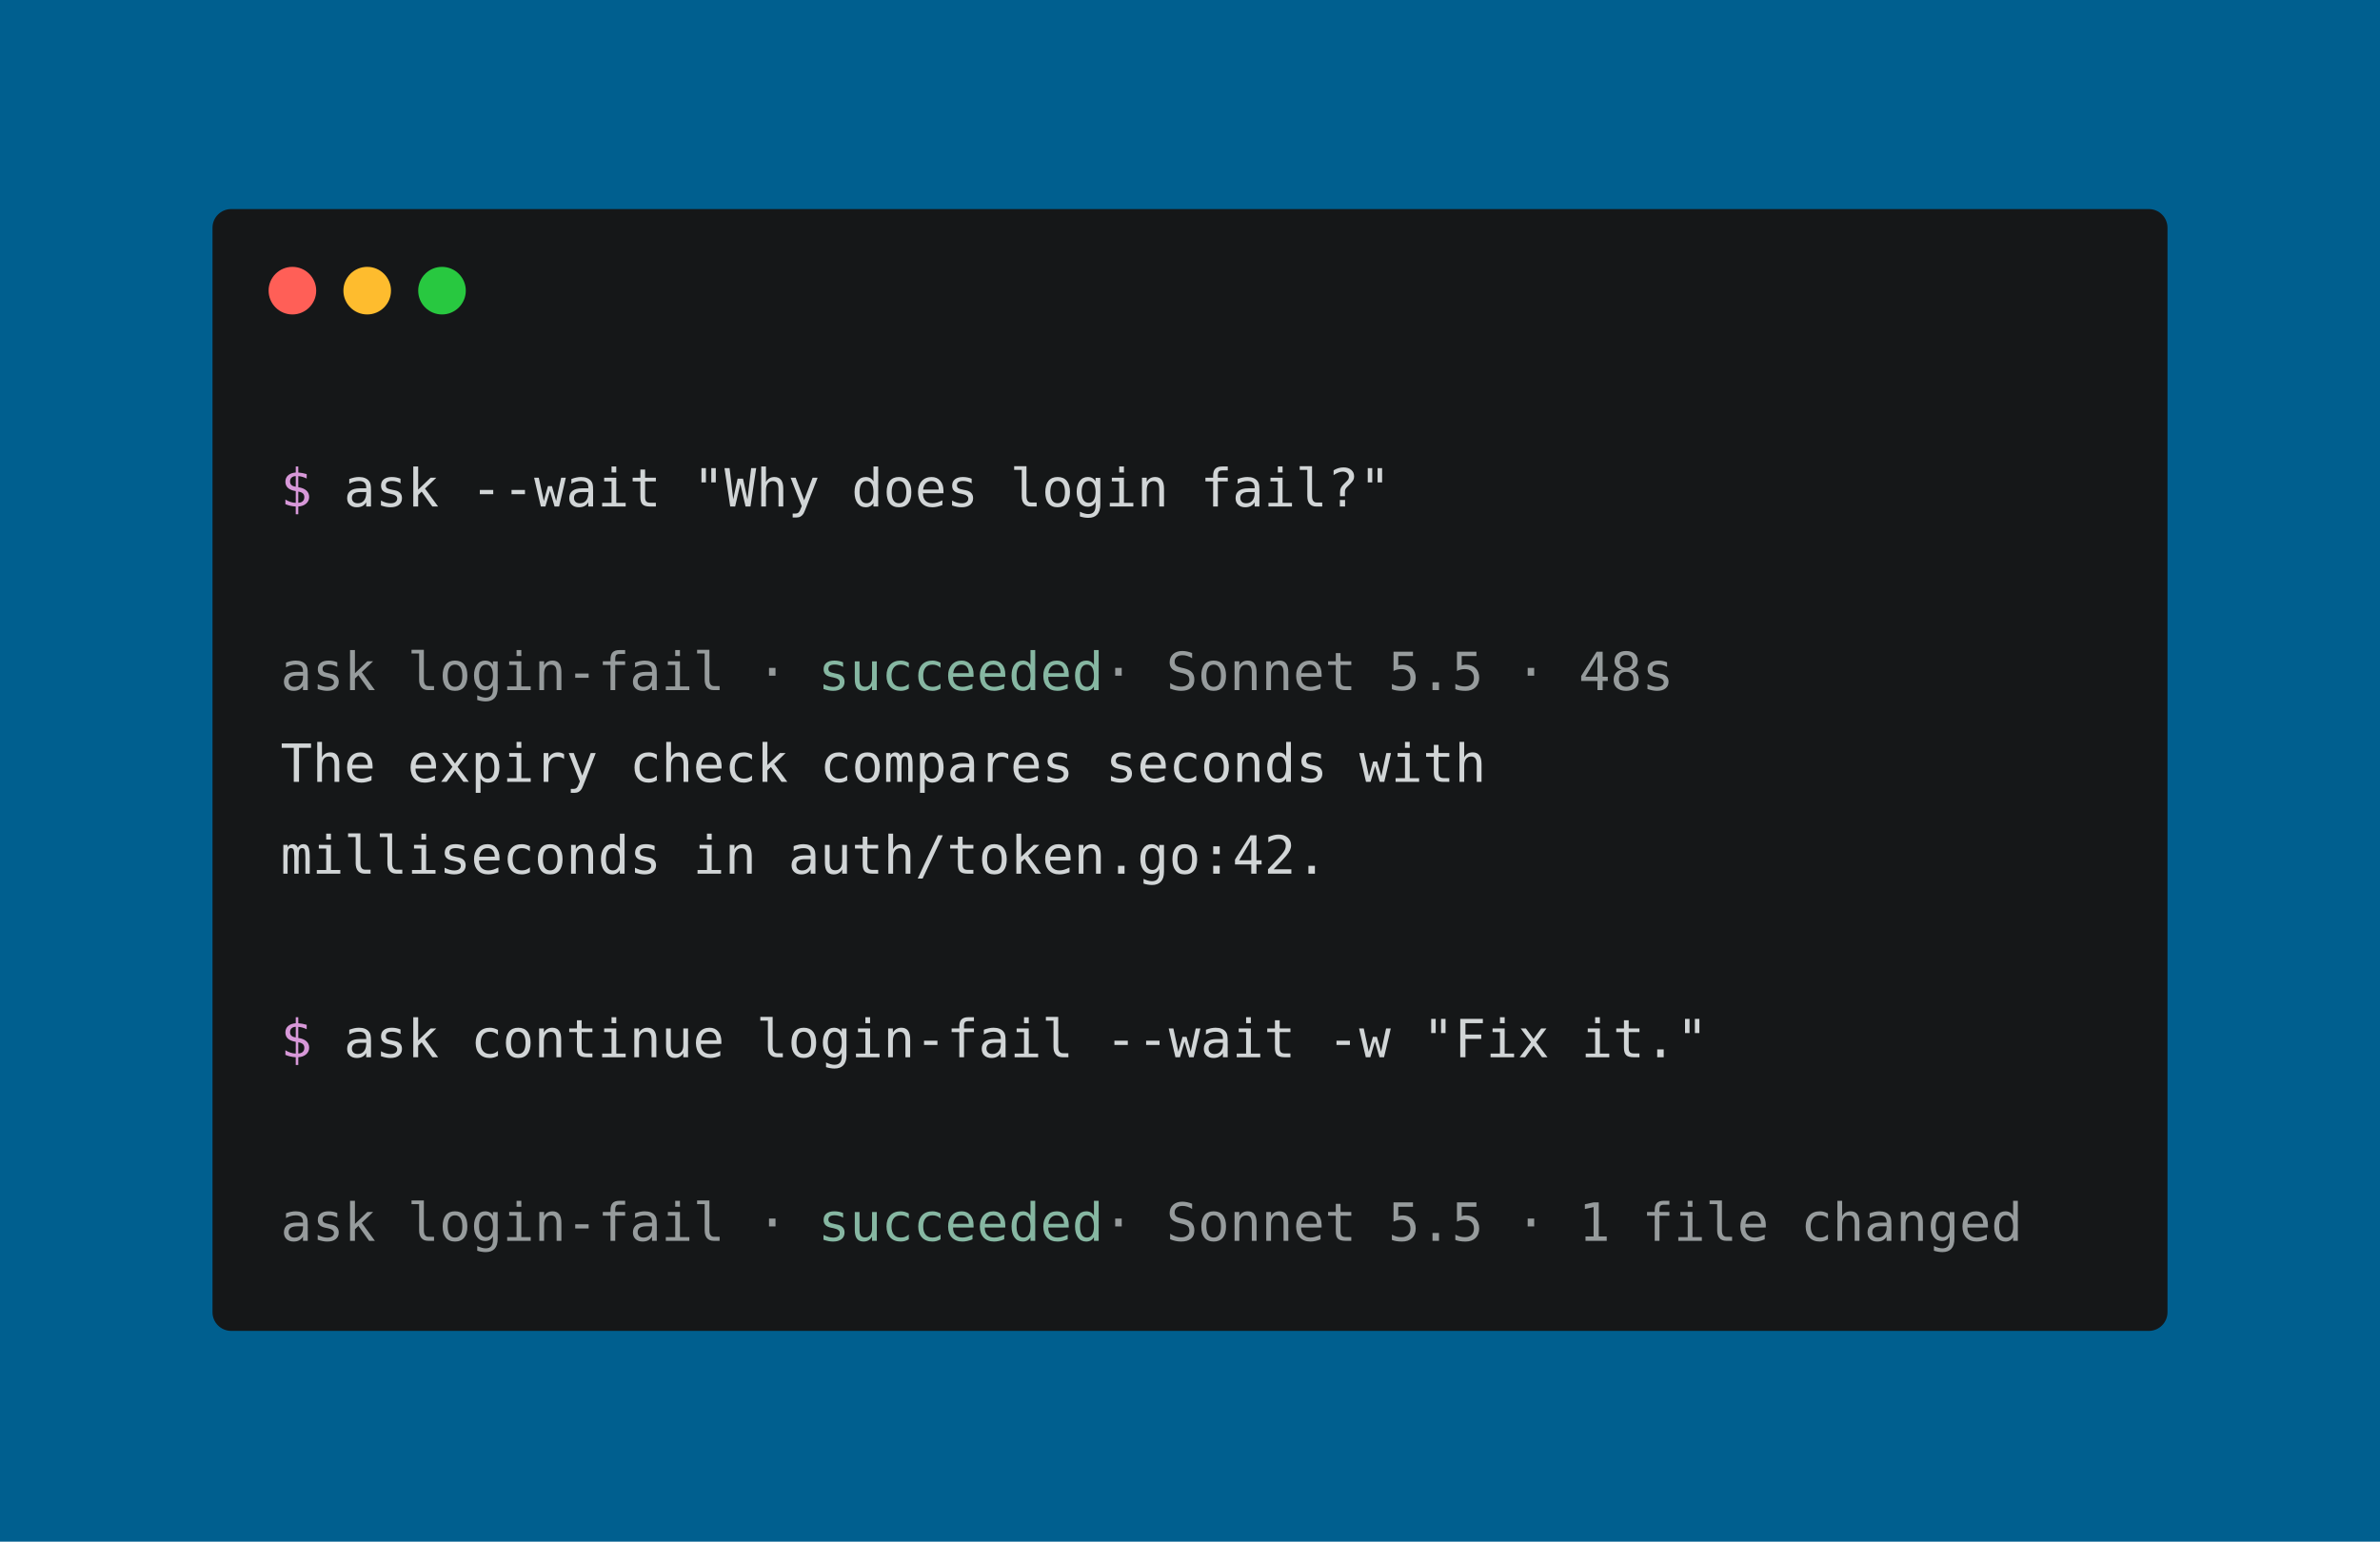
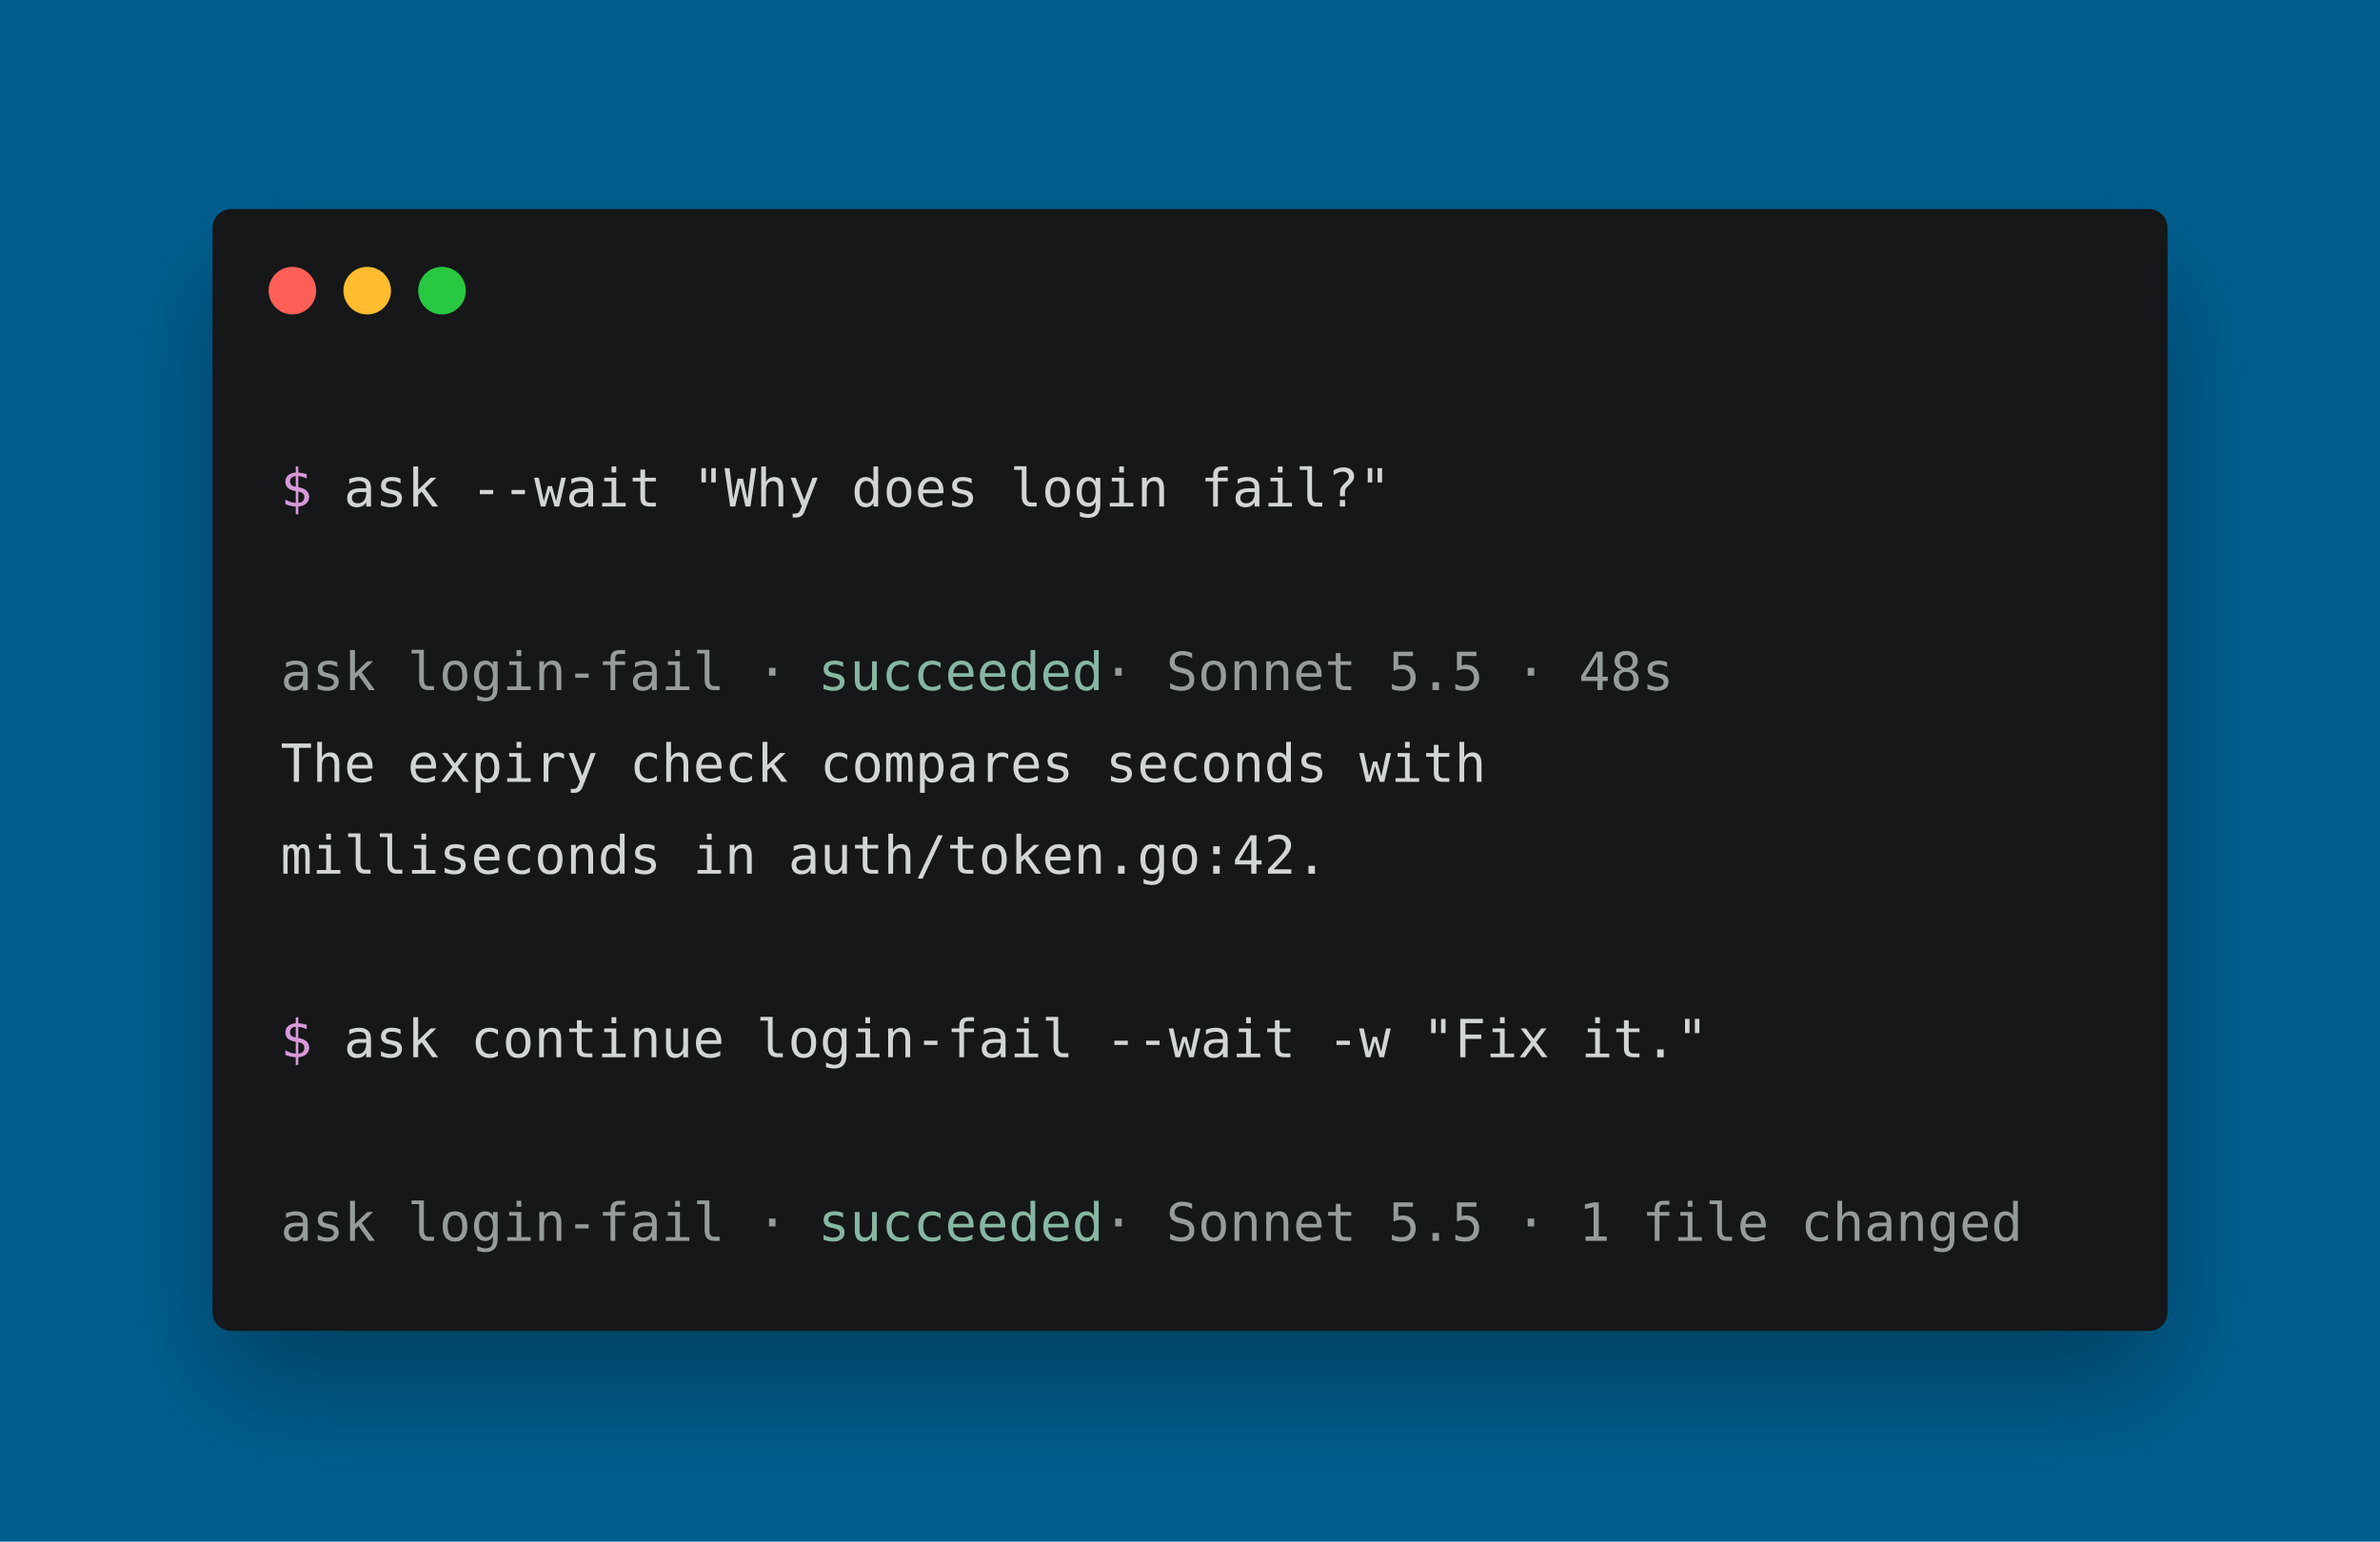
<svg xmlns="http://www.w3.org/2000/svg" width="1400" height="907" viewBox="0 0 1400 907">
  <rect width="100%" height="100%" fill="#005f8f" />
+   <defs>
+     <filter id="shadow" x="-30%" y="-30%" width="160%" height="170%">
+       <feGaussianBlur stdDeviation="35" />
+     </filter>
+   </defs>
  <g transform="translate(125 123)">
+     <rect x="0" y="35" width="1150" height="660" rx="11" fill="#000" opacity="0.32" filter="url(#shadow)" />
    <rect width="1150" height="660" rx="11" fill="#151718" />
    <circle cx="47" cy="48" r="14" fill="#ff5f57" />
    <circle cx="91" cy="48" r="14" fill="#febc2e" />
    <circle cx="135" cy="48" r="14" fill="#28c840" />
    <g font-family="ui-monospace, SFMono-Regular, Menlo, Consolas, monospace" font-size="31">
      <text y="175">
        <tspan x="40.0" fill="#d798d8">$ </tspan>
        <tspan x="77.2" fill="#d1d5d6">ask --wait "Why does login fail?"</tspan>
      </text>
      <text y="229" />
      <text y="283">
        <tspan x="40.0" fill="#969b9c">ask login-fail · </tspan>
        <tspan x="356.2" fill="#86b7a2">succeeded</tspan>
        <tspan x="523.6" fill="#969b9c"> · Sonnet 5.5 · 48s</tspan>
      </text>
      <text y="337">
        <tspan x="40.0" fill="#d1d5d6">The expiry check compares seconds with</tspan>
      </text>
      <text y="391">
        <tspan x="40.0" fill="#d1d5d6">milliseconds in auth/token.go:42.</tspan>
      </text>
      <text y="445" />
      <text y="499">
        <tspan x="40.0" fill="#d798d8">$ </tspan>
        <tspan x="77.2" fill="#d1d5d6">ask continue login-fail --wait -w "Fix it."</tspan>
      </text>
      <text y="553" />
      <text y="607">
        <tspan x="40.0" fill="#969b9c">ask login-fail · </tspan>
        <tspan x="356.2" fill="#86b7a2">succeeded</tspan>
        <tspan x="523.6" fill="#969b9c"> · Sonnet 5.5 · 1 file changed</tspan>
      </text>
    </g>
  </g>
</svg>
